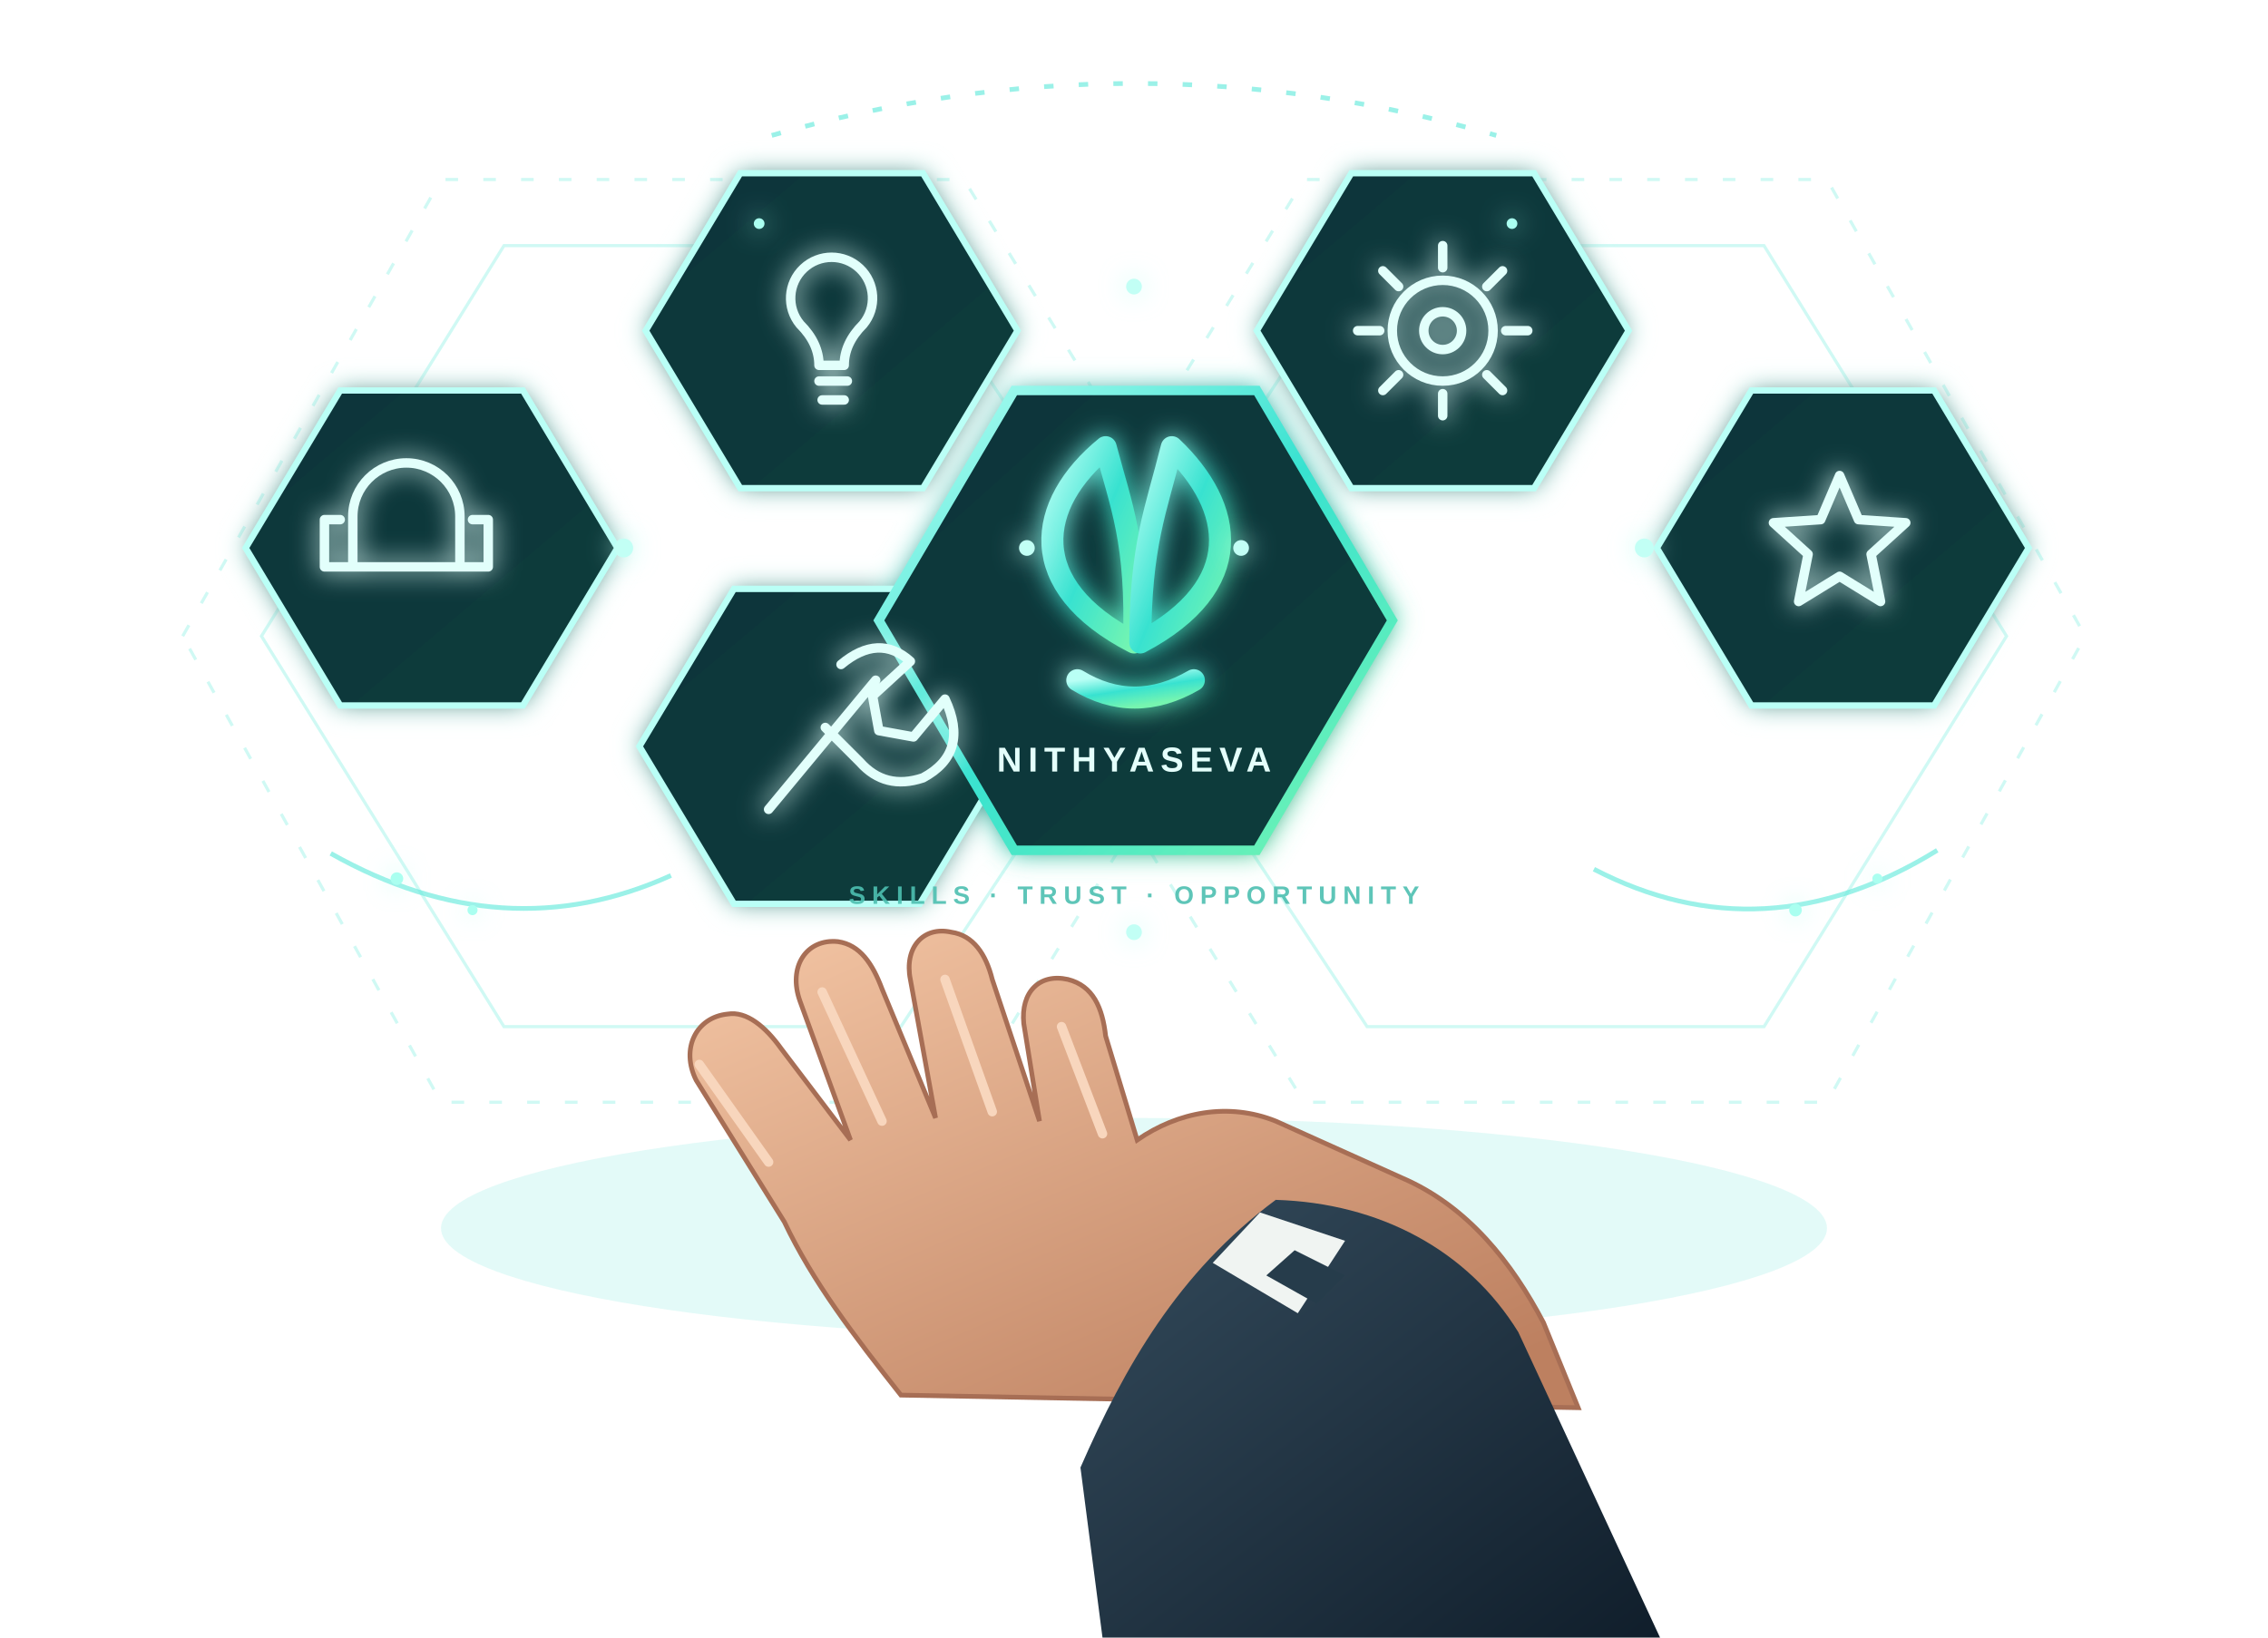
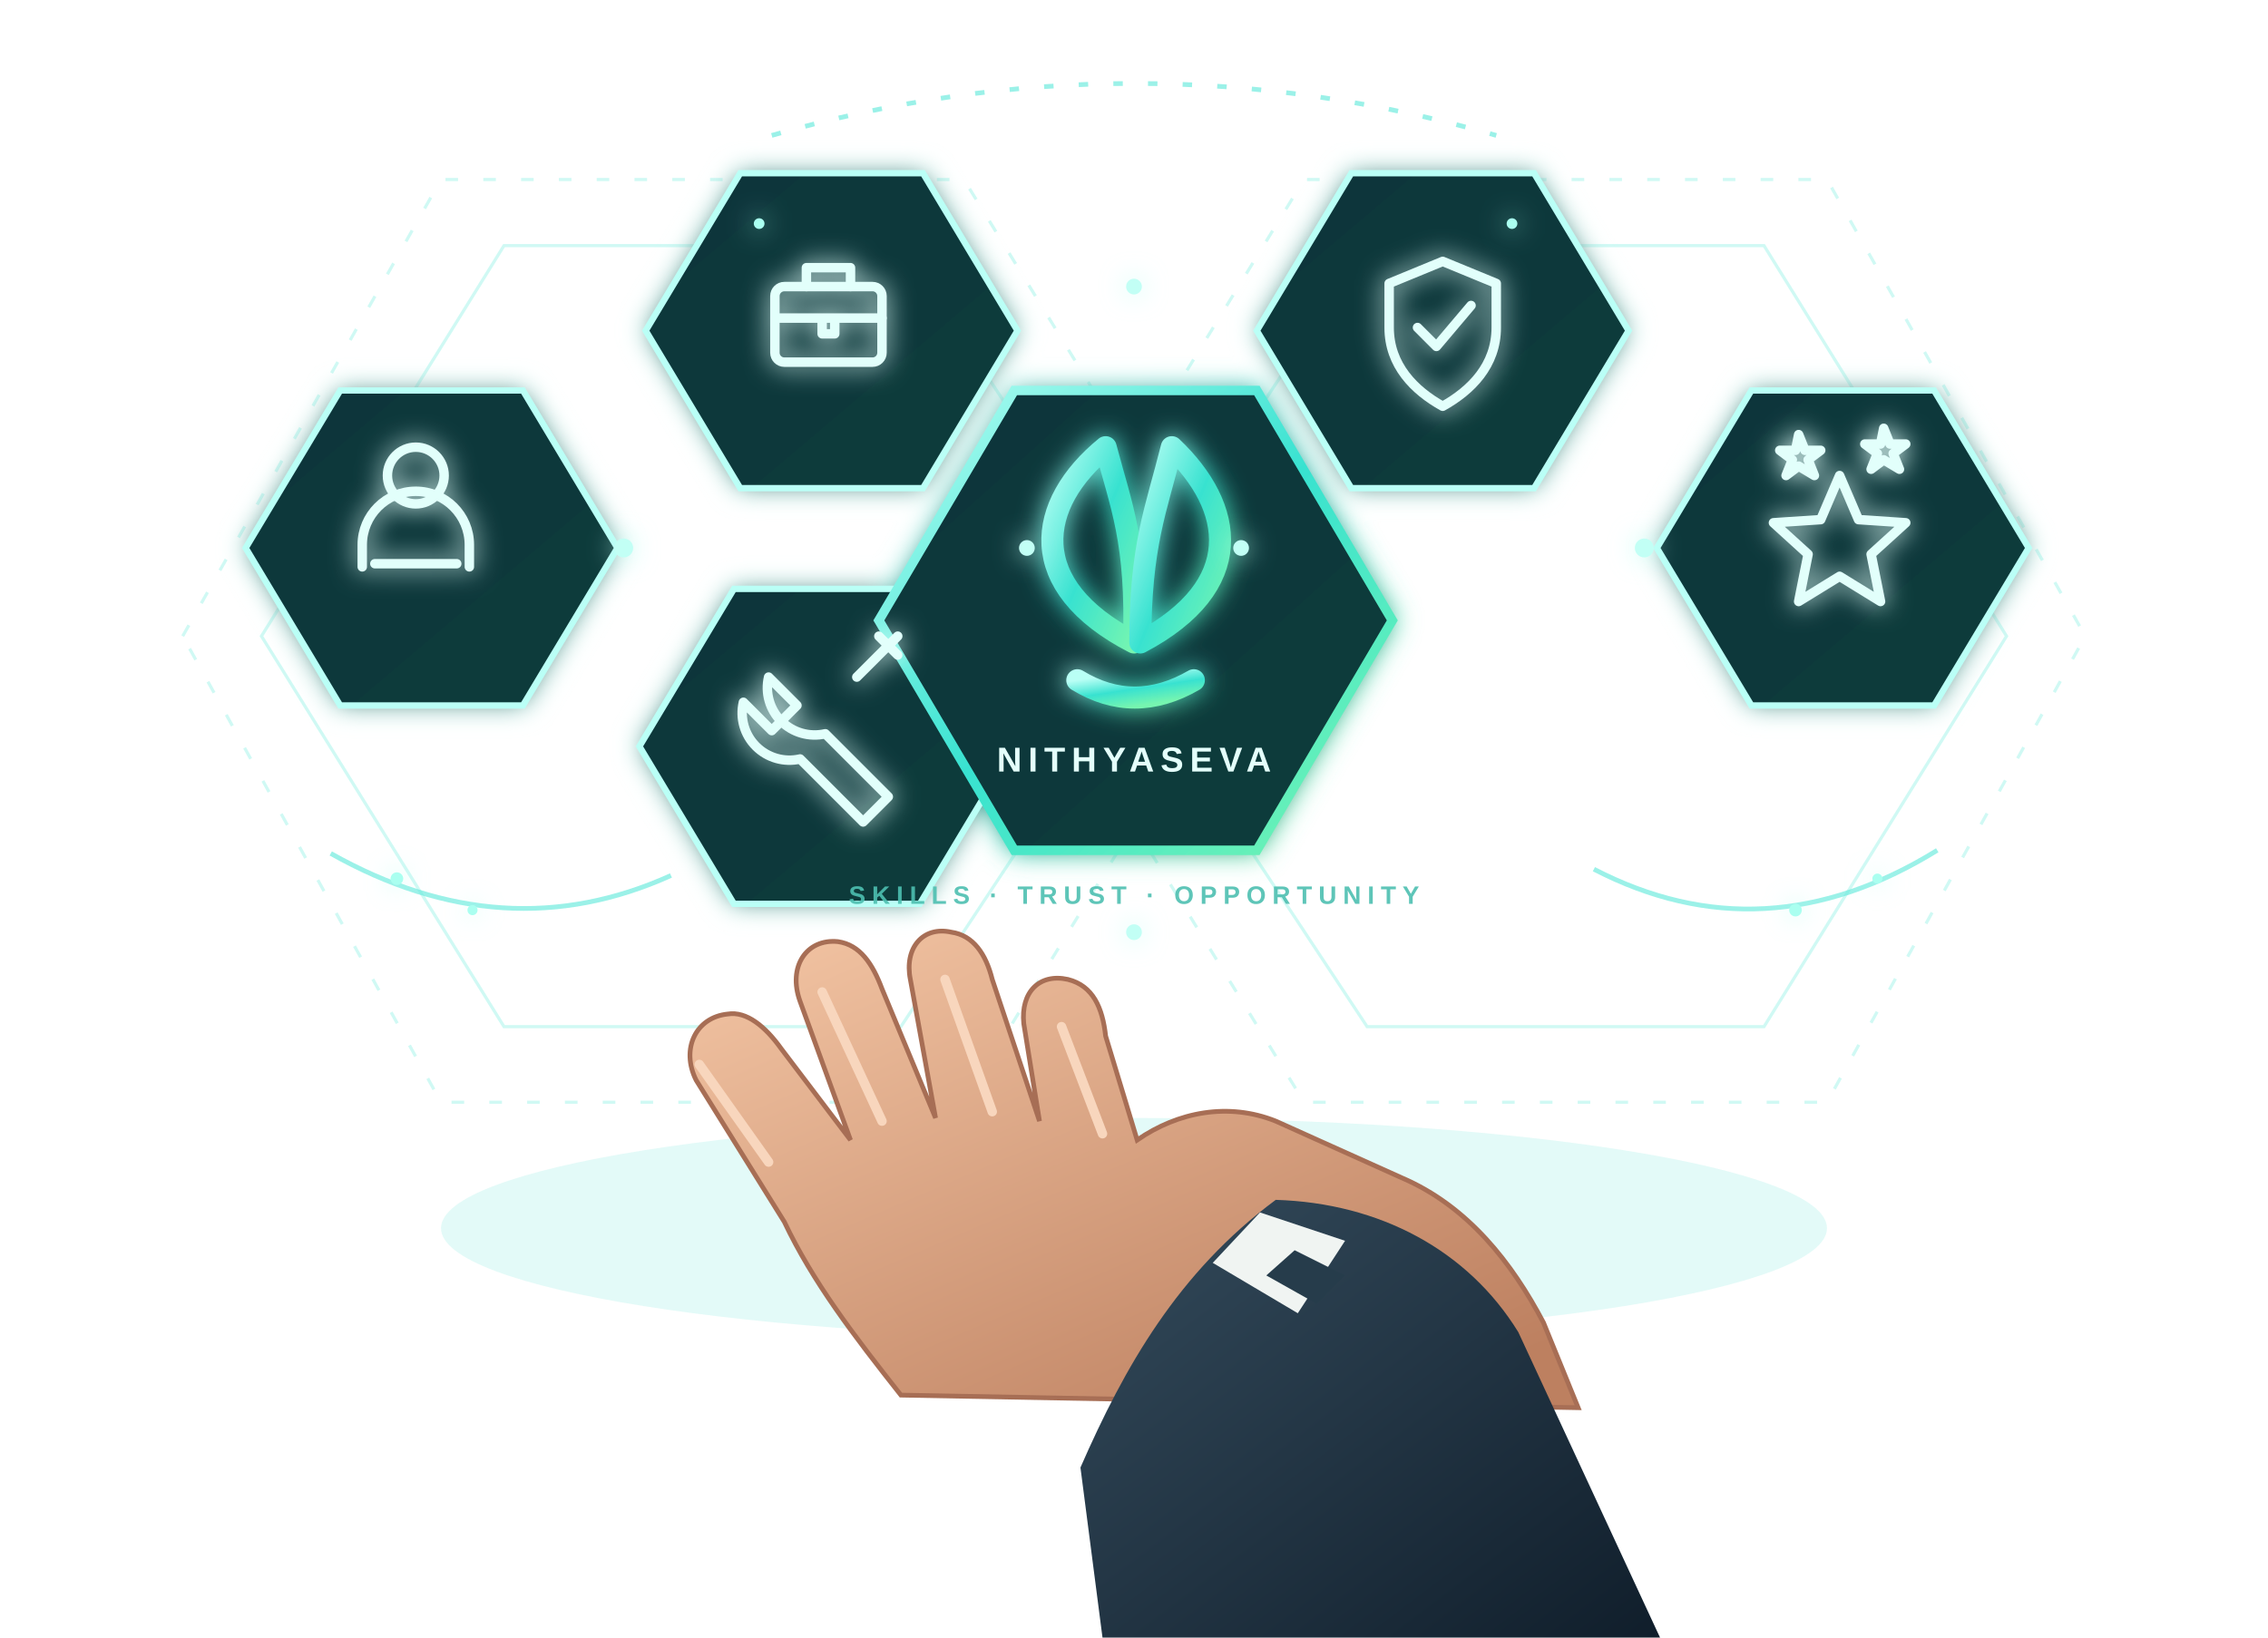
<svg xmlns="http://www.w3.org/2000/svg" viewBox="0 0 720 520" role="img" aria-labelledby="t d">
  <defs>
    <linearGradient id="g" x2="1" y2="1">
      <stop stop-color="#0b353b" />
      <stop offset="1" stop-color="#123c3a" />
    </linearGradient>
    <linearGradient id="c" x2="1" y2="1">
      <stop stop-color="#b9fff5" />
      <stop offset=".5" stop-color="#38e2d0" />
      <stop offset="1" stop-color="#76f5b0" />
    </linearGradient>
    <linearGradient id="s" x2="1" y2="1">
      <stop stop-color="#344b5c" />
      <stop offset="1" stop-color="#101e2b" />
    </linearGradient>
    <linearGradient id="h" x2=".8" y2="1">
      <stop stop-color="#f4c6a5" />
      <stop offset="1" stop-color="#bd8060" />
    </linearGradient>
    <filter id="glow" x="-40%" y="-40%" width="180%" height="180%">
      <feGaussianBlur stdDeviation="4" result="b" />
      <feMerge>
        <feMergeNode in="b" />
        <feMergeNode in="SourceGraphic" />
      </feMerge>
    </filter>
  </defs>
  <ellipse cx="360" cy="390" rx="220" ry="35" fill="#36dcca" opacity=".14" />
  <g fill="none" stroke="#61eadb" stroke-opacity=".3">
    <path d="M83 202 160 78H286L360 190 434 78H560L637 202 560 326H434L360 214 286 326H160Z" />
    <path d="M58 202 140 57H306L360 145 414 57H580L662 202 580 350H414L360 262 306 350H140Z" stroke-dasharray="4 8" />
  </g>
  <g filter="url(#glow)" stroke="#bafff6" stroke-width="2" fill="url(#g)">
    <path d="M78 174 108 124H166L196 174 166 224H108Z" />
    <path d="M205 105 235 55H293L323 105 293 155H235Z" />
    <path d="M203 237 233 187H292L322 237 292 287H233Z" />
    <path d="M399 105 429 55H487L517 105 487 155H429Z" />
    <path d="M526 174 556 124H614L644 174 614 224H556Z" />
    <path d="M279 197 322 124H399L442 197 399 270H322Z" stroke="url(#c)" stroke-width="3" />
  </g>
  <g fill="none" stroke="#e2fffb" stroke-width="3" stroke-linecap="round" stroke-linejoin="round" filter="url(#glow)">
-     <path d="M112 164a17 17 0 0 1 34 0v16h-34zM108 165h-5v15h9M150 165h5v15h-9" />
-     <path d="M254 103a13 13 0 1 1 20 0q-6 6-6 13h-8q0-7-6-13ZM260 121h9M261 127h7" />
-     <path d="M244 257 278 216M267 211q12-10 22-1l-12 11 2 11 11 2 10-12q8 17-7 25-12 4-20-5l-11-11" />
-     <circle cx="458" cy="105" r="16" />
-     <circle cx="458" cy="105" r="6" />
-     <path d="M458 78v7m0 40v7m-27-27h7m40 0h7m-46-19 5 5m28 28 5 5m0-38-5 5m-28 28-5 5" />
+     <circle cx="132" cy="151" r="9" />
+     <path d="M115 180v-7a17 17 0 0 1 34 0v7M119 179h26" />
+     <rect x="246" y="91" width="34" height="24" rx="3" />
+     <path d="M256 91v-6h14v6M246 101h34M261 101v5h4v-5" />
+     <path d="M244 215a15 15 0 0 0 18 18l20 20-8 8-20-20a15 15 0 0 1-18-18l9 9 8-8z" />
+     <path d="m272 215 13-13m-6 0 6 6" />
+     <path d="M458 83l17 7v14c0 12-8 20-17 25-9-5-17-13-17-25V90z" />
+     <path d="m450 104 6 6 11-13" />
    <path d="m584 151 6 14 15 1-11 10 3 15-13-8-13 8 3-15-11-10 15-1z" />
+     <path d="M571 138l2 5 5 0-4 3 2 5-5-3-4 3 2-5-4-3 5 0zM598 136l2 5 5 0-4 3 2 5-5-3-4 3 2-5-4-3 5 0z" />
  </g>
  <g filter="url(#glow)" fill="none" stroke="url(#c)" stroke-width="7" stroke-linecap="round" stroke-linejoin="round">
    <path d="M360 204c-35-18-31-44-9-62 5 19 10 30 9 62z" />
    <path d="M362 204c34-18 30-43 10-62-5 20-10 31-10 62z" />
    <path d="M342 216q18 11 37 0" />
  </g>
  <text x="360" y="245" text-anchor="middle" fill="#e4fffb" font-family="Arial,sans-serif" font-size="11" font-weight="700" letter-spacing="2">NITHYASEVA</text>
  <text x="360" y="287" text-anchor="middle" fill="#4dbfb0" opacity=".9" font-family="Arial,sans-serif" font-size="8" font-weight="700" letter-spacing="2">SKILLS · TRUST · OPPORTUNITY</text>
  <g fill="#c2fff5" filter="url(#glow)">
    <circle cx="198" cy="174" r="3" />
    <circle cx="326" cy="174" r="2.5" />
    <circle cx="394" cy="174" r="2.5" />
    <circle cx="522" cy="174" r="3" />
    <circle cx="360" cy="91" r="2.5" />
    <circle cx="360" cy="296" r="2.5" />
  </g>
  <g fill="none" stroke="#65eadb" stroke-width="1.5" opacity=".65">
    <path d="M105 271 Q160 302 213 278" />
    <path d="M506 276 Q560 304 615 270" />
    <path d="M245 43 Q360 10 475 43" stroke-dasharray="3 8" />
  </g>
  <g fill="#aafff0" filter="url(#glow)">
    <circle cx="126" cy="279" r="2" />
    <circle cx="150" cy="289" r="1.6" />
    <circle cx="570" cy="289" r="2" />
    <circle cx="596" cy="279" r="1.6" />
    <circle cx="241" cy="71" r="1.7" />
    <circle cx="480" cy="71" r="1.7" />
  </g>
  <path d="M286 443c-15-19-28-36-37-55l-28-45c-5-10 0-20 10-21 6-1 12 4 17 11l22 29-16-44c-4-11 2-20 12-19 7 1 11 7 14 15l17 41-8-44c-2-10 4-17 13-15 7 1 11 7 13 15l15 45-5-31c-1-10 5-16 14-14 8 2 11 9 12 18l10 33c13-9 29-12 44-6l40 18c21 9 35 27 45 46l11 27z" fill="url(#h)" stroke="#a76e55" stroke-width="1.5" />
  <path d="M405 381c33 1 61 16 77 42l45 97H350l-7-54c14-32 31-62 62-85z" fill="url(#s)" />
  <path d="m400 385 27 9-15 23-27-16z" fill="#f0f4f2" />
  <path d="m411 397 16 8-9 9-16-9z" fill="#263c4b" />
  <g fill="none" stroke="#f8d6bd" stroke-width="3" stroke-linecap="round">
    <path d="m222 338 22 31m17-54 19 41m20-45 15 42m22-27 13 34" />
  </g>
</svg>
